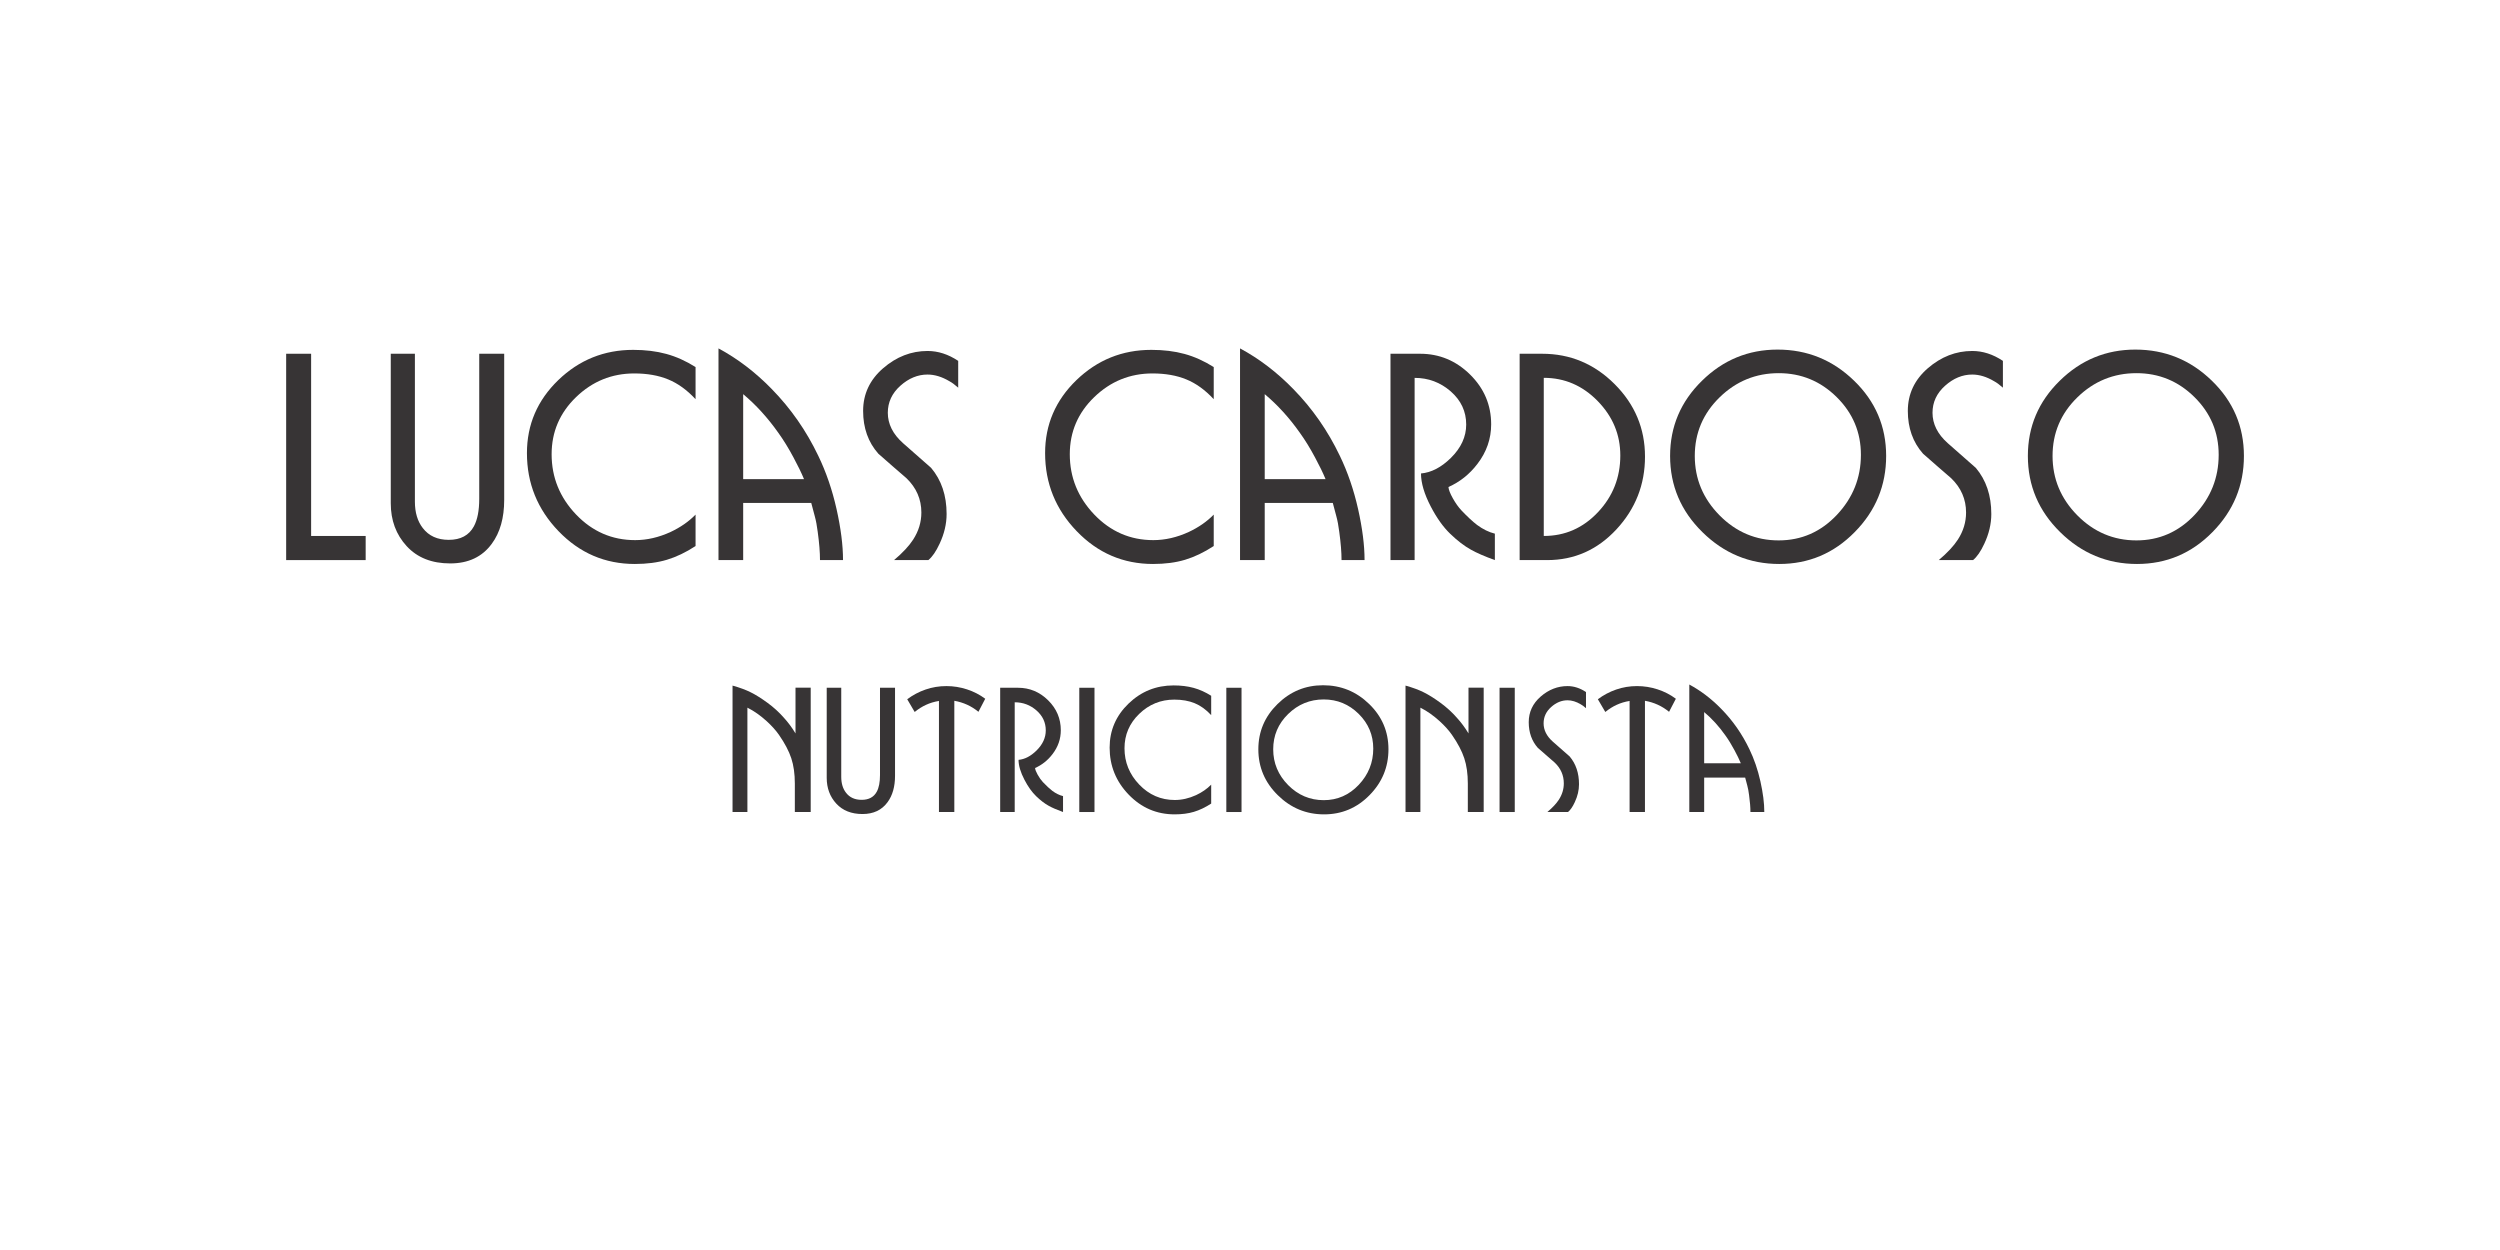
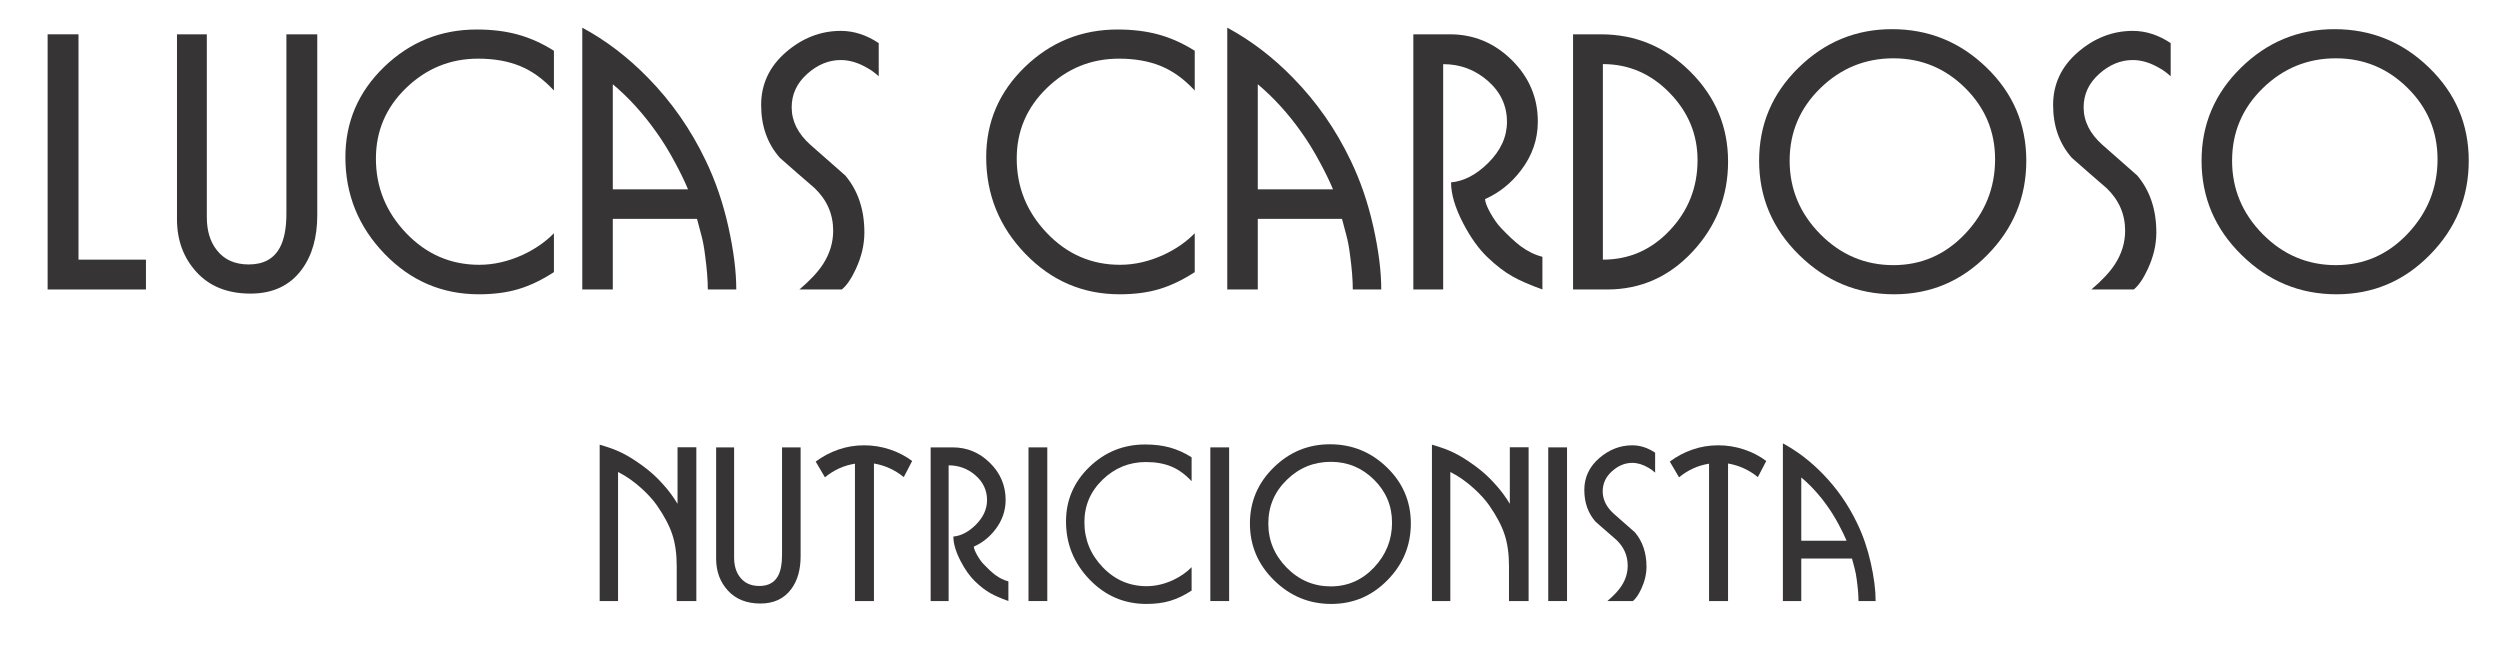
- <svg xmlns="http://www.w3.org/2000/svg" xml:space="preserve" width="70mm" height="35mm" version="1.1" style="shape-rendering:geometricPrecision; text-rendering:geometricPrecision; image-rendering:optimizeQuality; fill-rule:evenodd; clip-rule:evenodd" viewBox="0 0 7000 3500">
+ <svg xmlns="http://www.w3.org/2000/svg" xml:space="preserve" width="44mm" height="11.5mm" version="1.1" style="shape-rendering:geometricPrecision; text-rendering:geometricPrecision; image-rendering:optimizeQuality; fill-rule:evenodd; clip-rule:evenodd" viewBox="0 0 4400 1150">
  <defs>
    <style type="text/css">
   
    .fil0 {fill:#373435;fill-rule:nonzero}
   
  </style>
  </defs>
  <g id="Camada_x0020_1">
-     <g id="_2096324649776">
-       <polygon class="fil0" points="1023.86,1568.26 801.25,1568.26 801.25,990.5 871.14,990.5 871.14,1500.7 1023.86,1500.7 " />
-       <path id="_1" class="fil0" d="M1411.75 1399.75c0,50.34 -11.52,91.24 -34.69,122.69 -26.79,36.76 -65.61,55.14 -116.61,55.14 -51.51,0 -92.15,-16.18 -121.79,-48.41 -29.64,-32.22 -44.52,-72.22 -44.52,-119.98l0 -418.69 67.56 0 0 414.04c0,30.41 7.38,55.13 22.13,74.03 16.83,22 41.03,33 72.74,33 33.13,0 56.56,-12.55 70.28,-37.79 9.96,-18.38 15.01,-44.01 15.01,-77.14l0 -406.14 69.89 0 0 409.25z" />
-       <path id="_2" class="fil0" d="M1947.58 1528.91c-27.18,17.74 -53.97,30.55 -80.25,38.44 -26.27,7.9 -56.17,11.78 -89.69,11.78 -83.48,0 -154.66,-30.54 -213.68,-91.76 -59.02,-61.22 -88.53,-134.09 -88.53,-218.6 0,-79.86 29.25,-147.94 87.75,-204.5 58.5,-56.43 128.39,-84.64 209.67,-84.64 34.17,0 65.1,3.75 92.93,11.39 27.83,7.63 55.14,19.93 81.8,36.75l0 89.96c-24.08,-25.89 -49.7,-44.4 -76.75,-55.4 -27.05,-11.13 -58.63,-16.69 -94.87,-16.69 -62.9,0 -117.26,22.13 -162.95,66.26 -45.69,44.14 -68.47,97.46 -68.47,159.97 0,64.72 22.78,120.89 68.47,168.78 45.69,47.75 100.82,71.7 165.41,71.7 33,0 66.13,-7.64 99.14,-22.78 27.82,-13.07 51.12,-29.25 70.02,-48.67l0 88.01z" />
-       <path id="_3" class="fil0" d="M2360.45 1568.26l-64.46 0c0,-21.48 -2.07,-47.76 -6.34,-78.82 -2.07,-16.83 -4.79,-31.45 -8.28,-44.14 -3.37,-12.55 -6.6,-24.97 -9.84,-37.01l-190.64 0 0 159.97 -69.12 0 0 -592.77c53.58,28.86 103.16,66.65 148.71,113.37 53.59,54.62 97.07,117.01 130.72,187.41 22.01,45.56 39.09,95.39 51.13,149.1 12.03,53.84 18.12,101.47 18.12,142.89zm-109.24 -226.76c-7.38,-17.86 -17.21,-38.05 -29.38,-60.57 -13.72,-25.75 -27.95,-48.92 -42.71,-69.37 -29.64,-41.93 -62.38,-77.91 -98.23,-107.94l0 237.88 170.32 0z" />
-       <path id="_4" class="fil0" d="M2682.97 1085.5c-9.44,-8.41 -17.6,-14.37 -24.46,-17.99 -20.96,-12.56 -41.54,-18.77 -61.48,-18.77 -27.3,0 -52.67,10.48 -76.1,31.45 -23.42,20.97 -35.07,46.21 -35.07,75.59 0,31.45 14.23,59.79 42.58,85.03 26.27,23.04 52.42,46.21 78.69,69.24 28.86,34.17 43.36,77.14 43.36,129.17 0,27.7 -6.6,55.53 -19.67,83.35 -9.97,21.49 -20.45,36.76 -31.46,45.69l-96.03 0c24.2,-20.45 42.06,-39.6 53.58,-57.47 15.27,-23.68 22.91,-48.92 22.91,-75.71 0,-37.27 -13.98,-69.37 -41.8,-96.16 -26.28,-22.52 -52.42,-45.43 -78.7,-68.6 -28.34,-31.97 -42.58,-71.96 -42.58,-119.72 0,-47.24 18.64,-87.1 55.92,-119.46 37.27,-32.23 78.82,-48.41 124.5,-48.41 29.38,0 57.99,9.19 85.81,27.7l0 75.07z" />
-       <path id="_5" class="fil0" d="M3398.45 1528.91c-27.18,17.74 -53.97,30.55 -80.25,38.44 -26.27,7.9 -56.17,11.78 -89.69,11.78 -83.48,0 -154.66,-30.54 -213.68,-91.76 -59.02,-61.22 -88.53,-134.09 -88.53,-218.6 0,-79.86 29.25,-147.94 87.75,-204.5 58.5,-56.43 128.39,-84.64 209.67,-84.64 34.17,0 65.1,3.75 92.93,11.39 27.83,7.63 55.14,19.93 81.8,36.75l0 89.96c-24.08,-25.89 -49.7,-44.4 -76.75,-55.4 -27.05,-11.13 -58.63,-16.69 -94.87,-16.69 -62.9,0 -117.26,22.13 -162.95,66.26 -45.69,44.14 -68.47,97.46 -68.47,159.97 0,64.72 22.78,120.89 68.47,168.78 45.69,47.75 100.82,71.7 165.41,71.7 33,0 66.13,-7.64 99.14,-22.78 27.82,-13.07 51.12,-29.25 70.02,-48.67l0 88.01z" />
-       <path id="_6" class="fil0" d="M3820.77 1568.26l-64.46 0c0,-21.48 -2.07,-47.76 -6.34,-78.82 -2.07,-16.83 -4.79,-31.45 -8.28,-44.14 -3.37,-12.55 -6.6,-24.97 -9.84,-37.01l-190.64 0 0 159.97 -69.12 0 0 -592.77c53.58,28.86 103.16,66.65 148.71,113.37 53.59,54.62 97.07,117.01 130.72,187.41 22.01,45.56 39.09,95.39 51.13,149.1 12.03,53.84 18.12,101.47 18.12,142.89zm-109.24 -226.76c-7.38,-17.86 -17.21,-38.05 -29.38,-60.57 -13.72,-25.75 -27.95,-48.92 -42.71,-69.37 -29.64,-41.93 -62.38,-77.91 -98.23,-107.94l0 237.88 170.32 0z" />
-       <path id="_7" class="fil0" d="M4185.62 1568.26c-28.87,-10.48 -51.13,-20.19 -66.92,-29.12 -18.89,-10.48 -38.05,-25.24 -57.72,-44.14 -19.67,-18.89 -37.92,-44.26 -54.62,-76.36 -18.38,-35.2 -27.57,-66.13 -27.57,-92.93 28.86,-2.58 56.56,-16.95 83.35,-43.22 28.87,-28.35 43.23,-59.67 43.23,-93.71 0,-36.76 -14.49,-67.69 -43.36,-92.93 -28.99,-25.24 -62.64,-37.79 -101.08,-37.79l0 510.2 -67.56 0 0 -577.76 82.7 0c54.11,0 100.83,19.41 140.17,58.24 39.35,38.83 59.02,85.29 59.02,139.39 0,40.39 -12.81,77.4 -38.57,110.92 -22,28.86 -49.05,50.35 -81.02,64.59 0.52,7.37 4.53,17.86 12.17,31.45 7.63,13.59 15.66,24.98 24.07,33.91 16.31,17.21 30.93,30.93 44.01,40.9 16.3,12.03 32.87,20.19 49.7,24.33l0 74.03z" />
-       <path id="_8" class="fil0" d="M4606 1278.6c0,78.18 -26.66,146 -79.86,203.46 -53.32,57.47 -117.91,86.2 -194.01,86.2l-77.14 0 0 -577.76 62.9 0c78.82,0 146.38,28.34 203.07,85.03 56.69,56.69 85.04,124.38 85.04,203.07zm-69.12 -3.23c0,-58.37 -21.09,-109.11 -63.42,-152.47 -42.32,-43.36 -92.54,-64.97 -150.91,-64.97l0 442.77c59.41,0 109.89,-22.13 151.69,-66.53 41.81,-44.39 62.64,-97.32 62.64,-158.8z" />
-       <path id="_9" class="fil0" d="M5281.22 1276.66c0,82.45 -29.26,153.5 -87.89,213.04 -58.5,59.66 -129.03,89.43 -211.48,89.43 -82.96,0 -154.66,-29.64 -214.98,-89.04 -60.44,-59.28 -90.6,-130.47 -90.6,-213.43 0,-81.93 29.64,-152.07 89.05,-210.32 59.28,-58.37 129.94,-87.49 211.87,-87.49 82.96,0 154.41,28.99 214.2,87.11 59.93,57.98 89.83,128.26 89.83,210.7zm-70.67 -3.23c0,-63.03 -22.65,-116.88 -67.82,-161.53 -45.17,-44.65 -99.27,-67.04 -162.43,-67.04 -64.07,0 -119.33,22.65 -165.54,67.82 -46.2,45.17 -69.37,99.79 -69.37,163.98 0,64.07 23.17,119.46 69.37,166.31 46.21,46.73 101.47,70.15 165.54,70.15 63.68,0 117.91,-23.81 162.82,-71.31 44.91,-47.63 67.43,-103.67 67.43,-168.38z" />
-       <path id="_10" class="fil0" d="M5608.14 1085.5c-9.44,-8.41 -17.6,-14.37 -24.46,-17.99 -20.96,-12.56 -41.54,-18.77 -61.48,-18.77 -27.3,0 -52.67,10.48 -76.1,31.45 -23.42,20.97 -35.07,46.21 -35.07,75.59 0,31.45 14.23,59.79 42.58,85.03 26.27,23.04 52.42,46.21 78.69,69.24 28.86,34.17 43.36,77.14 43.36,129.17 0,27.7 -6.6,55.53 -19.67,83.35 -9.97,21.49 -20.45,36.76 -31.46,45.69l-96.03 0c24.2,-20.45 42.06,-39.6 53.58,-57.47 15.27,-23.68 22.91,-48.92 22.91,-75.71 0,-37.27 -13.98,-69.37 -41.8,-96.16 -26.28,-22.52 -52.42,-45.43 -78.7,-68.6 -28.34,-31.97 -42.58,-71.96 -42.58,-119.72 0,-47.24 18.64,-87.1 55.92,-119.46 37.27,-32.23 78.82,-48.41 124.5,-48.41 29.38,0 57.99,9.19 85.81,27.7l0 75.07z" />
-       <path id="_11" class="fil0" d="M6282.98 1276.66c0,82.45 -29.26,153.5 -87.89,213.04 -58.5,59.66 -129.03,89.43 -211.48,89.43 -82.96,0 -154.66,-29.64 -214.98,-89.04 -60.44,-59.28 -90.6,-130.47 -90.6,-213.43 0,-81.93 29.64,-152.07 89.05,-210.32 59.28,-58.37 129.94,-87.49 211.87,-87.49 82.96,0 154.41,28.99 214.2,87.11 59.93,57.98 89.83,128.26 89.83,210.7zm-70.67 -3.23c0,-63.03 -22.65,-116.88 -67.82,-161.53 -45.17,-44.65 -99.27,-67.04 -162.43,-67.04 -64.07,0 -119.33,22.65 -165.54,67.82 -46.2,45.17 -69.37,99.79 -69.37,163.98 0,64.07 23.17,119.46 69.37,166.31 46.21,46.73 101.47,70.15 165.54,70.15 63.68,0 117.91,-23.81 162.82,-71.31 44.91,-47.63 67.43,-103.67 67.43,-168.38z" />
-       <path class="fil0" d="M2269.98 2273.67l-44.43 0 0 -79.66c0,-27.2 -3.35,-50.82 -9.97,-70.93 -6.63,-20.11 -18.17,-42.02 -34.61,-65.71 -8.58,-12.32 -19.96,-24.94 -34.14,-37.96 -17.7,-16.14 -35.78,-28.76 -54.1,-37.96l0 292.22 -41.62 0 0 -354.03c20.26,5.69 37.41,12 51.29,19.02 13.95,6.93 29.46,16.68 46.61,29.23 17.07,12.47 32.5,26.5 46.07,42.01 12.08,13.25 22.83,27.83 32.34,43.65l0 -128.07 42.56 0 0 348.19z" />
-       <path id="_1_0" class="fil0" d="M2506.09 2172.18c0,30.32 -6.94,54.96 -20.89,73.9 -16.14,22.13 -39.52,33.2 -70.23,33.2 -31.03,0 -55.5,-9.74 -73.35,-29.15 -17.85,-19.41 -26.82,-43.49 -26.82,-72.26l0 -252.15 40.69 0 0 249.35c0,18.31 4.45,33.2 13.33,44.58 10.13,13.25 24.71,19.88 43.81,19.88 19.95,0 34.06,-7.56 42.32,-22.76 6,-11.07 9.04,-26.5 9.04,-46.46l0 -244.59 42.1 0 0 246.46z" />
-       <path id="_2_1" class="fil0" d="M2758.63 1956.5l-19.02 36.56c-19.64,-16.13 -42.17,-26.42 -67.5,-30.86l0 311.47 -43.03 0 0 -311.01c-13.33,2.19 -25.41,5.85 -36.32,10.92 -10.99,5.06 -21.51,11.69 -31.65,19.95l-20.89 -35.62c15.51,-11.62 32.58,-20.74 51.29,-27.21 18.63,-6.46 38.12,-9.66 58.38,-9.66 19.65,0 38.9,3.04 57.68,9.2 18.87,6.15 35.86,14.96 51.06,26.26z" />
-       <path id="_3_2" class="fil0" d="M2976.49 2273.67c-17.38,-6.31 -30.79,-12.16 -40.3,-17.54 -11.38,-6.31 -22.91,-15.2 -34.76,-26.58 -11.85,-11.38 -22.84,-26.66 -32.89,-45.99 -11.07,-21.2 -16.61,-39.83 -16.61,-55.96 17.39,-1.56 34.07,-10.21 50.2,-26.04 17.38,-17.07 26.04,-35.93 26.04,-56.43 0,-22.14 -8.73,-40.77 -26.12,-55.97 -17.46,-15.19 -37.72,-22.76 -60.87,-22.76l0 307.27 -40.69 0 0 -347.95 49.81 0c32.58,0 60.72,11.69 84.41,35.07 23.7,23.39 35.55,51.37 35.55,83.95 0,24.32 -7.72,46.61 -23.23,66.8 -13.25,17.38 -29.54,30.32 -48.8,38.9 0.32,4.44 2.73,10.75 7.33,18.94 4.6,8.18 9.43,15.04 14.5,20.42 9.82,10.37 18.63,18.63 26.5,24.63 9.82,7.25 19.8,12.16 29.93,14.65l0 44.59z" />
-       <polygon id="_4_3" class="fil0" points="3064.57,2273.67 3022.01,2273.67 3022.01,1925.72 3064.57,1925.72 " />
-       <path id="_5_4" class="fil0" d="M3391.32 2249.97c-16.37,10.68 -32.5,18.4 -48.33,23.15 -15.82,4.76 -33.82,7.1 -54.01,7.1 -50.28,0 -93.15,-18.4 -128.69,-55.27 -35.55,-36.87 -53.32,-80.75 -53.32,-131.65 0,-48.09 17.62,-89.09 52.85,-123.15 35.23,-33.99 77.32,-50.98 126.27,-50.98 20.58,0 39.21,2.26 55.97,6.86 16.76,4.6 33.2,12 49.26,22.13l0 54.18c-14.5,-15.59 -29.93,-26.74 -46.22,-33.36 -16.29,-6.71 -35.31,-10.06 -57.14,-10.06 -37.88,0 -70.62,13.33 -98.13,39.91 -27.52,26.58 -41.23,58.69 -41.23,96.34 0,38.98 13.71,72.8 41.23,101.64 27.51,28.77 60.72,43.19 99.61,43.19 19.88,0 39.84,-4.6 59.71,-13.72 16.76,-7.87 30.79,-17.62 42.17,-29.31l0 53z" />
-       <polygon id="_6_5" class="fil0" points="3476.28,2273.67 3433.72,2273.67 3433.72,1925.72 3476.28,1925.72 " />
-       <path id="_7_6" class="fil0" d="M3887.68 2098.06c0,49.65 -17.61,92.44 -52.92,128.3 -35.24,35.93 -77.72,53.86 -127.37,53.86 -49.96,0 -93.15,-17.85 -129.47,-53.63 -36.4,-35.7 -54.56,-78.57 -54.56,-128.53 0,-49.34 17.85,-91.59 53.63,-126.67 35.7,-35.15 78.25,-52.69 127.59,-52.69 49.97,0 93,17.46 129.01,52.46 36.09,34.92 54.09,77.24 54.09,126.9zm-42.56 -1.95c0,-37.96 -13.64,-70.39 -40.84,-97.28 -27.2,-26.89 -59.79,-40.38 -97.82,-40.38 -38.59,0 -71.87,13.64 -99.7,40.85 -27.83,27.2 -41.78,60.09 -41.78,98.76 0,38.58 13.95,71.94 41.78,100.16 27.83,28.14 61.11,42.24 99.7,42.24 38.35,0 71,-14.34 98.05,-42.94 27.05,-28.69 40.61,-62.44 40.61,-101.41z" />
-       <path id="_8_7" class="fil0" d="M4154.34 2273.67l-44.43 0 0 -79.66c0,-27.2 -3.35,-50.82 -9.98,-70.93 -6.63,-20.11 -18.16,-42.02 -34.61,-65.71 -8.57,-12.32 -19.95,-24.94 -34.14,-37.96 -17.69,-16.14 -35.78,-28.76 -54.09,-37.96l0 292.22 -41.63 0 0 -354.03c20.27,5.69 37.42,12 51.29,19.02 13.95,6.93 29.47,16.68 46.61,29.23 17.07,12.47 32.51,26.5 46.07,42.01 12.08,13.25 22.84,27.83 32.35,43.65l0 -128.07 42.56 0 0 348.19z" />
-       <polygon id="_9_8" class="fil0" points="4241.32,2273.67 4198.76,2273.67 4198.76,1925.72 4241.32,1925.72 " />
-       <path id="_10_9" class="fil0" d="M4440.78 1982.93c-5.69,-5.07 -10.6,-8.65 -14.73,-10.84 -12.62,-7.56 -25.02,-11.3 -37.02,-11.3 -16.45,0 -31.73,6.32 -45.83,18.94 -14.11,12.63 -21.13,27.83 -21.13,45.52 0,18.95 8.58,36.02 25.65,51.21 15.82,13.88 31.56,27.83 47.39,41.71 17.38,20.57 26.11,46.45 26.11,77.79 0,16.68 -3.98,33.44 -11.85,50.19 -6,12.94 -12.31,22.14 -18.94,27.52l-57.84 0c14.58,-12.32 25.34,-23.85 32.27,-34.61 9.2,-14.26 13.8,-29.46 13.8,-45.6 0,-22.45 -8.42,-41.78 -25.18,-57.91 -15.82,-13.56 -31.56,-27.36 -47.39,-41.31 -17.07,-19.26 -25.64,-43.34 -25.64,-72.1 0,-28.45 11.22,-52.46 33.67,-71.95 22.45,-19.41 47.47,-29.15 74.99,-29.15 17.69,0 34.92,5.53 51.67,16.68l0 45.21z" />
-       <path id="_11_10" class="fil0" d="M4692.4 1956.5l-19.02 36.56c-19.64,-16.13 -42.17,-26.42 -67.5,-30.86l0 311.47 -43.03 0 0 -311.01c-13.33,2.19 -25.41,5.85 -36.32,10.92 -10.99,5.06 -21.51,11.69 -31.65,19.95l-20.89 -35.62c15.51,-11.62 32.58,-20.74 51.29,-27.21 18.63,-6.46 38.12,-9.66 58.38,-9.66 19.65,0 38.9,3.04 57.68,9.2 18.87,6.15 35.86,14.96 51.06,26.26z" />
-       <path id="_12" class="fil0" d="M4940.04 2273.67l-38.82 0c0,-12.94 -1.25,-28.76 -3.82,-47.47 -1.25,-10.13 -2.88,-18.94 -4.99,-26.58 -2.02,-7.56 -3.97,-15.04 -5.92,-22.29l-114.82 0 0 96.34 -41.62 0 0 -357c32.27,17.39 62.12,40.15 89.56,68.29 32.27,32.89 58.46,70.46 78.73,112.86 13.25,27.44 23.54,57.45 30.79,89.8 7.25,32.42 10.91,61.11 10.91,86.05zm-65.79 -136.56c-4.44,-10.76 -10.37,-22.92 -17.69,-36.48 -8.26,-15.51 -16.84,-29.47 -25.72,-41.78 -17.85,-25.26 -37.58,-46.92 -59.17,-65.01l0 143.27 102.58 0z" />
+     <g id="_1714409735520">
+       <polygon class="fil0" points="256.87,509.5 83.82,509.5 83.82,60.38 138.15,60.38 138.15,456.98 256.87,456.98 " />
+       <path id="_1" class="fil0" d="M558.39 378.51c0,39.13 -8.96,70.93 -26.97,95.37 -20.82,28.58 -51.01,42.86 -90.65,42.86 -40.04,0 -71.63,-12.57 -94.67,-37.62 -23.04,-25.06 -34.61,-56.14 -34.61,-93.27l0 -325.47 52.52 0 0 321.85c0,23.64 5.73,42.86 17.2,57.55 13.08,17.1 31.9,25.65 56.55,25.65 25.75,0 43.96,-9.76 54.63,-29.37 7.74,-14.29 11.67,-34.21 11.67,-59.97l0 -315.71 54.33 0 0 318.13z" />
+       <path id="_2" class="fil0" d="M974.91 478.92c-21.13,13.78 -41.96,23.74 -62.38,29.88 -20.42,6.13 -43.66,9.15 -69.72,9.15 -64.89,0 -120.23,-23.74 -166.11,-71.33 -45.87,-47.59 -68.81,-104.23 -68.81,-169.93 0,-62.07 22.74,-114.99 68.21,-158.96 45.48,-43.86 99.8,-65.8 162.99,-65.8 26.56,0 50.6,2.92 72.23,8.86 21.63,5.93 42.86,15.49 63.59,28.57l0 69.92c-18.72,-20.12 -38.64,-34.51 -59.66,-43.06 -21.03,-8.65 -45.58,-12.98 -73.75,-12.98 -48.89,0 -91.15,17.21 -126.66,51.52 -35.52,34.3 -53.23,75.75 -53.23,124.35 0,50.3 17.71,93.97 53.23,131.19 35.51,37.12 78.37,55.74 128.57,55.74 25.66,0 51.41,-5.94 77.07,-17.71 21.63,-10.16 39.74,-22.74 54.43,-37.83l0 68.42z" />
+       <path id="_3" class="fil0" d="M1295.85 509.5l-50.11 0c0,-16.7 -1.61,-37.12 -4.93,-61.27 -1.61,-13.08 -3.72,-24.45 -6.44,-34.31 -2.61,-9.76 -5.13,-19.42 -7.64,-28.77l-148.2 0 0 124.35 -53.72 0 0 -460.79c41.65,22.44 80.18,51.82 115.6,88.14 41.65,42.45 75.45,90.95 101.61,145.68 17.1,35.41 30.38,74.15 39.74,115.9 9.36,41.85 14.09,78.88 14.09,111.07zm-84.92 -176.27c-5.73,-13.88 -13.38,-29.57 -22.84,-47.08 -10.66,-20.02 -21.73,-38.03 -33.2,-53.93 -23.04,-32.59 -48.49,-60.56 -76.36,-83.9l0 184.91 132.4 0z" />
+       <path id="_4" class="fil0" d="M1546.56 134.23c-7.34,-6.54 -13.68,-11.17 -19.01,-13.98 -16.3,-9.76 -32.3,-14.59 -47.79,-14.59 -21.23,0 -40.95,8.15 -59.16,24.45 -18.21,16.29 -27.26,35.91 -27.26,58.75 0,24.45 11.06,46.48 33.1,66.1 20.42,17.91 40.74,35.92 61.17,53.83 22.43,26.56 33.7,59.96 33.7,100.4 0,21.53 -5.13,43.16 -15.29,64.8 -7.75,16.7 -15.9,28.57 -24.45,35.51l-74.65 0c18.81,-15.9 32.7,-30.79 41.65,-44.67 11.87,-18.41 17.81,-38.03 17.81,-58.86 0,-28.97 -10.87,-53.92 -32.5,-74.75 -20.42,-17.5 -40.74,-35.31 -61.17,-53.32 -22.03,-24.85 -33.1,-55.94 -33.1,-93.06 0,-36.73 14.49,-67.71 43.47,-92.86 28.97,-25.06 61.27,-37.63 96.78,-37.63 22.84,0 45.07,7.14 66.7,21.53l0 58.35z" />
+       <path id="_5" class="fil0" d="M2102.73 478.92c-21.13,13.78 -41.96,23.74 -62.38,29.88 -20.42,6.13 -43.66,9.15 -69.72,9.15 -64.89,0 -120.23,-23.74 -166.11,-71.33 -45.87,-47.59 -68.81,-104.23 -68.81,-169.93 0,-62.07 22.74,-114.99 68.21,-158.96 45.48,-43.86 99.8,-65.8 162.99,-65.8 26.56,0 50.6,2.92 72.23,8.86 21.63,5.93 42.86,15.49 63.59,28.57l0 69.92c-18.72,-20.12 -38.64,-34.51 -59.66,-43.06 -21.03,-8.65 -45.58,-12.98 -73.75,-12.98 -48.89,0 -91.15,17.21 -126.66,51.52 -35.52,34.3 -53.23,75.75 -53.23,124.35 0,50.3 17.71,93.97 53.23,131.19 35.51,37.12 78.37,55.74 128.57,55.74 25.66,0 51.41,-5.94 77.07,-17.71 21.63,-10.16 39.74,-22.74 54.43,-37.83l0 68.42z" />
+       <path id="_6" class="fil0" d="M2431.02 509.5l-50.11 0c0,-16.7 -1.61,-37.12 -4.93,-61.27 -1.61,-13.08 -3.72,-24.45 -6.44,-34.31 -2.61,-9.76 -5.13,-19.42 -7.64,-28.77l-148.2 0 0 124.35 -53.72 0 0 -460.79c41.65,22.44 80.18,51.82 115.6,88.14 41.65,42.45 75.45,90.95 101.61,145.68 17.1,35.41 30.38,74.15 39.74,115.9 9.36,41.85 14.09,78.88 14.09,111.07zm-84.92 -176.27c-5.73,-13.88 -13.38,-29.57 -22.84,-47.08 -10.66,-20.02 -21.73,-38.03 -33.2,-53.93 -23.04,-32.59 -48.49,-60.56 -76.36,-83.9l0 184.91 132.4 0z" />
+       <path id="_7" class="fil0" d="M2714.63 509.5c-22.43,-8.15 -39.74,-15.69 -52.01,-22.64 -14.69,-8.15 -29.58,-19.62 -44.87,-34.3 -15.29,-14.69 -29.48,-34.41 -42.46,-59.36 -14.29,-27.37 -21.43,-51.41 -21.43,-72.24 22.44,-2.01 43.97,-13.18 64.79,-33.6 22.44,-22.04 33.61,-46.38 33.61,-72.84 0,-28.58 -11.27,-52.62 -33.71,-72.24 -22.53,-19.62 -48.69,-29.38 -78.57,-29.38l0 396.6 -52.52 0 0 -449.12 64.29 0c42.05,0 78.37,15.1 108.96,45.28 30.58,30.18 45.87,66.3 45.87,108.35 0,31.39 -9.96,60.17 -29.98,86.22 -17.1,22.44 -38.13,39.14 -62.98,50.21 0.41,5.73 3.52,13.88 9.46,24.45 5.94,10.56 12.17,19.41 18.71,26.36 12.68,13.38 24.05,24.04 34.21,31.79 12.68,9.35 25.55,15.69 38.63,18.91l0 57.55z" />
+       <path id="_8" class="fil0" d="M3041.41 284.34c0,60.77 -20.73,113.48 -62.08,158.15 -41.45,44.67 -91.65,67.01 -150.81,67.01l-59.96 0 0 -449.12 48.89 0c61.27,0 113.79,22.04 157.86,66.1 44.06,44.07 66.1,96.69 66.1,157.86zm-53.73 -2.52c0,-45.37 -16.4,-84.81 -49.3,-118.51 -32.9,-33.71 -71.93,-50.51 -117.31,-50.51l0 344.18c46.18,0 85.42,-17.2 117.92,-51.71 32.49,-34.51 48.69,-75.66 48.69,-123.45z" />
+       <path id="_9" class="fil0" d="M3566.28 282.83c0,64.09 -22.74,119.32 -68.31,165.6 -45.48,46.38 -100.31,69.52 -164.4,69.52 -64.49,0 -120.23,-23.04 -167.11,-69.22 -46.98,-46.08 -70.42,-101.41 -70.42,-165.9 0,-63.69 23.03,-118.22 69.21,-163.49 46.08,-45.37 101.01,-68.01 164.7,-68.01 64.49,0 120.03,22.54 166.51,67.71 46.58,45.07 69.82,99.7 69.82,163.79zm-54.93 -2.52c0,-48.99 -17.61,-90.85 -52.72,-125.55 -35.11,-34.71 -77.17,-52.12 -126.27,-52.12 -49.8,0 -92.76,17.61 -128.67,52.72 -35.92,35.11 -53.93,77.57 -53.93,127.47 0,49.8 18.01,92.86 53.93,129.28 35.91,36.32 78.87,54.53 128.67,54.53 49.5,0 91.66,-18.51 126.57,-55.43 34.91,-37.03 52.42,-80.59 52.42,-130.9z" />
+       <path id="_10" class="fil0" d="M3820.41 134.23c-7.34,-6.54 -13.68,-11.17 -19.01,-13.98 -16.3,-9.76 -32.3,-14.59 -47.79,-14.59 -21.23,0 -40.95,8.15 -59.16,24.45 -18.21,16.29 -27.26,35.91 -27.26,58.75 0,24.45 11.06,46.48 33.1,66.1 20.42,17.91 40.74,35.92 61.17,53.83 22.43,26.56 33.7,59.96 33.7,100.4 0,21.53 -5.13,43.16 -15.29,64.8 -7.75,16.7 -15.9,28.57 -24.45,35.51l-74.65 0c18.81,-15.9 32.7,-30.79 41.65,-44.67 11.87,-18.41 17.81,-38.03 17.81,-58.86 0,-28.97 -10.87,-53.92 -32.5,-74.75 -20.42,-17.5 -40.74,-35.31 -61.17,-53.32 -22.03,-24.85 -33.1,-55.94 -33.1,-93.06 0,-36.73 14.49,-67.71 43.47,-92.86 28.97,-25.06 61.27,-37.63 96.78,-37.63 22.84,0 45.07,7.14 66.7,21.53l0 58.35z" />
+       <path id="_11" class="fil0" d="M4344.99 282.83c0,64.09 -22.74,119.32 -68.31,165.6 -45.48,46.38 -100.31,69.52 -164.4,69.52 -64.49,0 -120.23,-23.04 -167.11,-69.22 -46.98,-46.08 -70.42,-101.41 -70.42,-165.9 0,-63.69 23.03,-118.22 69.21,-163.49 46.08,-45.37 101.01,-68.01 164.7,-68.01 64.49,0 120.03,22.54 166.51,67.71 46.58,45.07 69.82,99.7 69.82,163.79zm-54.93 -2.52c0,-48.99 -17.61,-90.85 -52.72,-125.55 -35.11,-34.71 -77.17,-52.12 -126.27,-52.12 -49.8,0 -92.76,17.61 -128.67,52.72 -35.92,35.11 -53.93,77.57 -53.93,127.47 0,49.8 18.01,92.86 53.93,129.28 35.91,36.32 78.87,54.53 128.67,54.53 49.5,0 91.66,-18.51 126.57,-55.43 34.91,-37.03 52.42,-80.59 52.42,-130.9z" />
+       <path class="fil0" d="M1225.56 1057.85l-34.54 0 0 -61.92c0,-21.15 -2.61,-39.51 -7.76,-55.14 -5.15,-15.64 -14.11,-32.66 -26.9,-51.08 -6.66,-9.58 -15.51,-19.39 -26.54,-29.51 -13.75,-12.54 -27.81,-22.36 -42.05,-29.51l0 227.16 -32.35 0 0 -275.21c15.75,4.43 29.08,9.33 39.87,14.79 10.84,5.39 22.9,12.96 36.23,22.72 13.27,9.69 25.27,20.6 35.81,32.66 9.39,10.3 17.75,21.63 25.14,33.93l0 -99.55 33.09 0 0 270.66z" />
+       <path id="_1_0" class="fil0" d="M1409.09 978.96c0,23.57 -5.39,42.72 -16.24,57.44 -12.54,17.21 -30.72,25.81 -54.59,25.81 -24.12,0 -43.14,-7.57 -57.02,-22.66 -13.87,-15.09 -20.84,-33.81 -20.84,-56.17l0 -196.01 31.63 0 0 193.83c0,14.24 3.45,25.81 10.36,34.66 7.87,10.3 19.21,15.45 34.05,15.45 15.51,0 26.48,-5.88 32.9,-17.69 4.67,-8.61 7.03,-20.6 7.03,-36.11l0 -190.14 32.72 0 0 191.59z" />
+       <path id="_2_1" class="fil0" d="M1605.41 811.3l-14.78 28.42c-15.27,-12.54 -32.78,-20.54 -52.48,-23.99l0 242.12 -33.44 0 0 -241.76c-10.36,1.7 -19.76,4.54 -28.24,8.48 -8.54,3.94 -16.72,9.09 -24.6,15.51l-16.24 -27.69c12.06,-9.03 25.33,-16.11 39.87,-21.14 14.48,-5.03 29.63,-7.52 45.39,-7.52 15.26,0 30.23,2.37 44.83,7.15 14.67,4.79 27.88,11.64 39.69,20.42z" />
+       <path id="_3_2" class="fil0" d="M1774.76 1057.85c-13.51,-4.91 -23.93,-9.45 -31.33,-13.63 -8.84,-4.91 -17.81,-11.82 -27.02,-20.66 -9.21,-8.85 -17.75,-20.73 -25.57,-35.75 -8.6,-16.48 -12.9,-30.97 -12.9,-43.51 13.51,-1.21 26.47,-7.94 39.02,-20.24 13.51,-13.27 20.23,-27.93 20.23,-43.86 0,-17.21 -6.78,-31.69 -20.29,-43.51 -13.58,-11.81 -29.33,-17.69 -47.33,-17.69l0 238.85 -31.63 0 0 -270.48 38.72 0c25.33,0 47.2,9.09 65.62,27.27 18.42,18.17 27.63,39.92 27.63,65.25 0,18.91 -6,36.24 -18.05,51.93 -10.3,13.51 -22.97,23.57 -37.93,30.23 0.24,3.46 2.12,8.37 5.69,14.73 3.58,6.36 7.33,11.69 11.27,15.87 7.64,8.06 14.48,14.48 20.6,19.15 7.64,5.64 15.39,9.45 23.27,11.39l0 34.66z" />
+       <polygon id="_4_3" class="fil0" points="1843.23,1057.85 1810.15,1057.85 1810.15,787.37 1843.23,787.37 " />
+       <path id="_5_4" class="fil0" d="M2097.23 1039.43c-12.72,8.3 -25.26,14.3 -37.56,18 -12.3,3.69 -26.3,5.51 -41.99,5.51 -39.09,0 -72.41,-14.3 -100.04,-42.96 -27.63,-28.66 -41.45,-62.77 -41.45,-102.34 0,-37.38 13.7,-69.26 41.09,-95.73 27.38,-26.42 60.1,-39.63 98.15,-39.63 16,0 30.48,1.76 43.51,5.33 13.03,3.58 25.81,9.33 38.29,17.21l0 42.11c-11.27,-12.12 -23.26,-20.78 -35.93,-25.93 -12.66,-5.21 -27.45,-7.82 -44.41,-7.82 -29.45,0 -54.9,10.36 -76.29,31.02 -21.39,20.67 -32.05,45.63 -32.05,74.9 0,30.29 10.66,56.59 32.05,79.01 21.39,22.35 47.2,33.56 77.44,33.56 15.45,0 30.96,-3.57 46.41,-10.66 13.03,-6.12 23.94,-13.69 32.78,-22.78l0 41.2z" />
+       <polygon id="_6_5" class="fil0" points="2163.27,1057.85 2130.19,1057.85 2130.19,787.37 2163.27,787.37 " />
+       <path id="_7_6" class="fil0" d="M2483.08 921.34c0,38.59 -13.7,71.86 -41.15,99.73 -27.38,27.93 -60.41,41.87 -99,41.87 -38.84,0 -72.41,-13.88 -100.65,-41.69 -28.29,-27.75 -42.41,-61.07 -42.41,-99.91 0,-38.36 13.88,-71.2 41.69,-98.46 27.75,-27.33 60.83,-40.96 99.19,-40.96 38.84,0 72.28,13.57 100.28,40.77 28.05,27.15 42.05,60.05 42.05,98.65zm-33.09 -1.52c0,-29.51 -10.6,-54.71 -31.75,-75.62 -21.14,-20.9 -46.47,-31.38 -76.04,-31.38 -29.99,0 -55.87,10.6 -77.5,31.75 -21.63,21.14 -32.47,46.71 -32.47,76.77 0,29.99 10.84,55.92 32.47,77.86 21.63,21.87 47.51,32.84 77.5,32.84 29.81,0 55.2,-11.15 76.22,-33.39 21.03,-22.3 31.57,-48.53 31.57,-78.83z" />
+       <path id="_8_7" class="fil0" d="M2690.36 1057.85l-34.54 0 0 -61.92c0,-21.15 -2.61,-39.51 -7.76,-55.14 -5.15,-15.64 -14.11,-32.66 -26.9,-51.08 -6.66,-9.58 -15.51,-19.39 -26.54,-29.51 -13.75,-12.54 -27.81,-22.36 -42.05,-29.51l0 227.16 -32.35 0 0 -275.21c15.75,4.43 29.08,9.33 39.86,14.79 10.85,5.39 22.91,12.96 36.24,22.72 13.27,9.69 25.27,20.6 35.81,32.66 9.39,10.3 17.75,21.63 25.14,33.93l0 -99.55 33.09 0 0 270.66z" />
+       <polygon id="_9_8" class="fil0" points="2757.97,1057.85 2724.89,1057.85 2724.89,787.37 2757.97,787.37 " />
+       <path id="_10_9" class="fil0" d="M2913.03 831.84c-4.43,-3.94 -8.24,-6.72 -11.45,-8.42 -9.82,-5.88 -19.45,-8.78 -28.79,-8.78 -12.78,0 -24.66,4.9 -35.62,14.72 -10.97,9.81 -16.42,21.63 -16.42,35.38 0,14.73 6.66,28 19.93,39.81 12.3,10.79 24.54,21.63 36.84,32.42 13.51,16 20.3,36.11 20.3,60.47 0,12.97 -3.09,25.99 -9.21,39.02 -4.67,10.06 -9.57,17.21 -14.73,21.39l-44.95 0c11.33,-9.57 19.69,-18.54 25.08,-26.9 7.15,-11.09 10.73,-22.91 10.73,-35.45 0,-17.45 -6.55,-32.48 -19.58,-45.02 -12.3,-10.54 -24.54,-21.27 -36.84,-32.11 -13.26,-14.97 -19.93,-33.69 -19.93,-56.05 0,-22.12 8.73,-40.78 26.18,-55.93 17.45,-15.08 36.9,-22.66 58.28,-22.66 13.76,0 27.15,4.31 40.18,12.97l0 35.14z" />
+       <path id="_11_10" class="fil0" d="M3108.62 811.3l-14.78 28.42c-15.27,-12.54 -32.78,-20.54 -52.48,-23.99l0 242.12 -33.44 0 0 -241.76c-10.36,1.7 -19.76,4.54 -28.24,8.48 -8.54,3.94 -16.72,9.09 -24.6,15.51l-16.24 -27.69c12.06,-9.03 25.33,-16.11 39.87,-21.14 14.48,-5.03 29.63,-7.52 45.39,-7.52 15.26,0 30.23,2.37 44.83,7.15 14.67,4.79 27.88,11.64 39.69,20.42z" />
+       <path id="_12" class="fil0" d="M3301.12 1057.85l-30.18 0c0,-10.06 -0.97,-22.36 -2.97,-36.9 -0.97,-7.88 -2.24,-14.72 -3.87,-20.66 -1.58,-5.88 -3.1,-11.7 -4.61,-17.33l-89.25 0 0 74.89 -32.36 0 0 -277.51c25.09,13.51 48.29,31.2 69.62,53.08 25.09,25.57 45.45,54.77 61.2,87.74 10.3,21.32 18.3,44.65 23.93,69.8 5.64,25.2 8.49,47.5 8.49,66.89zm-51.14 -106.16c-3.46,-8.36 -8.06,-17.81 -13.76,-28.35 -6.42,-12.06 -13.08,-22.91 -19.99,-32.48 -13.88,-19.63 -29.21,-36.48 -45.99,-50.53l0 111.36 79.74 0z" />
    </g>
  </g>
</svg>
